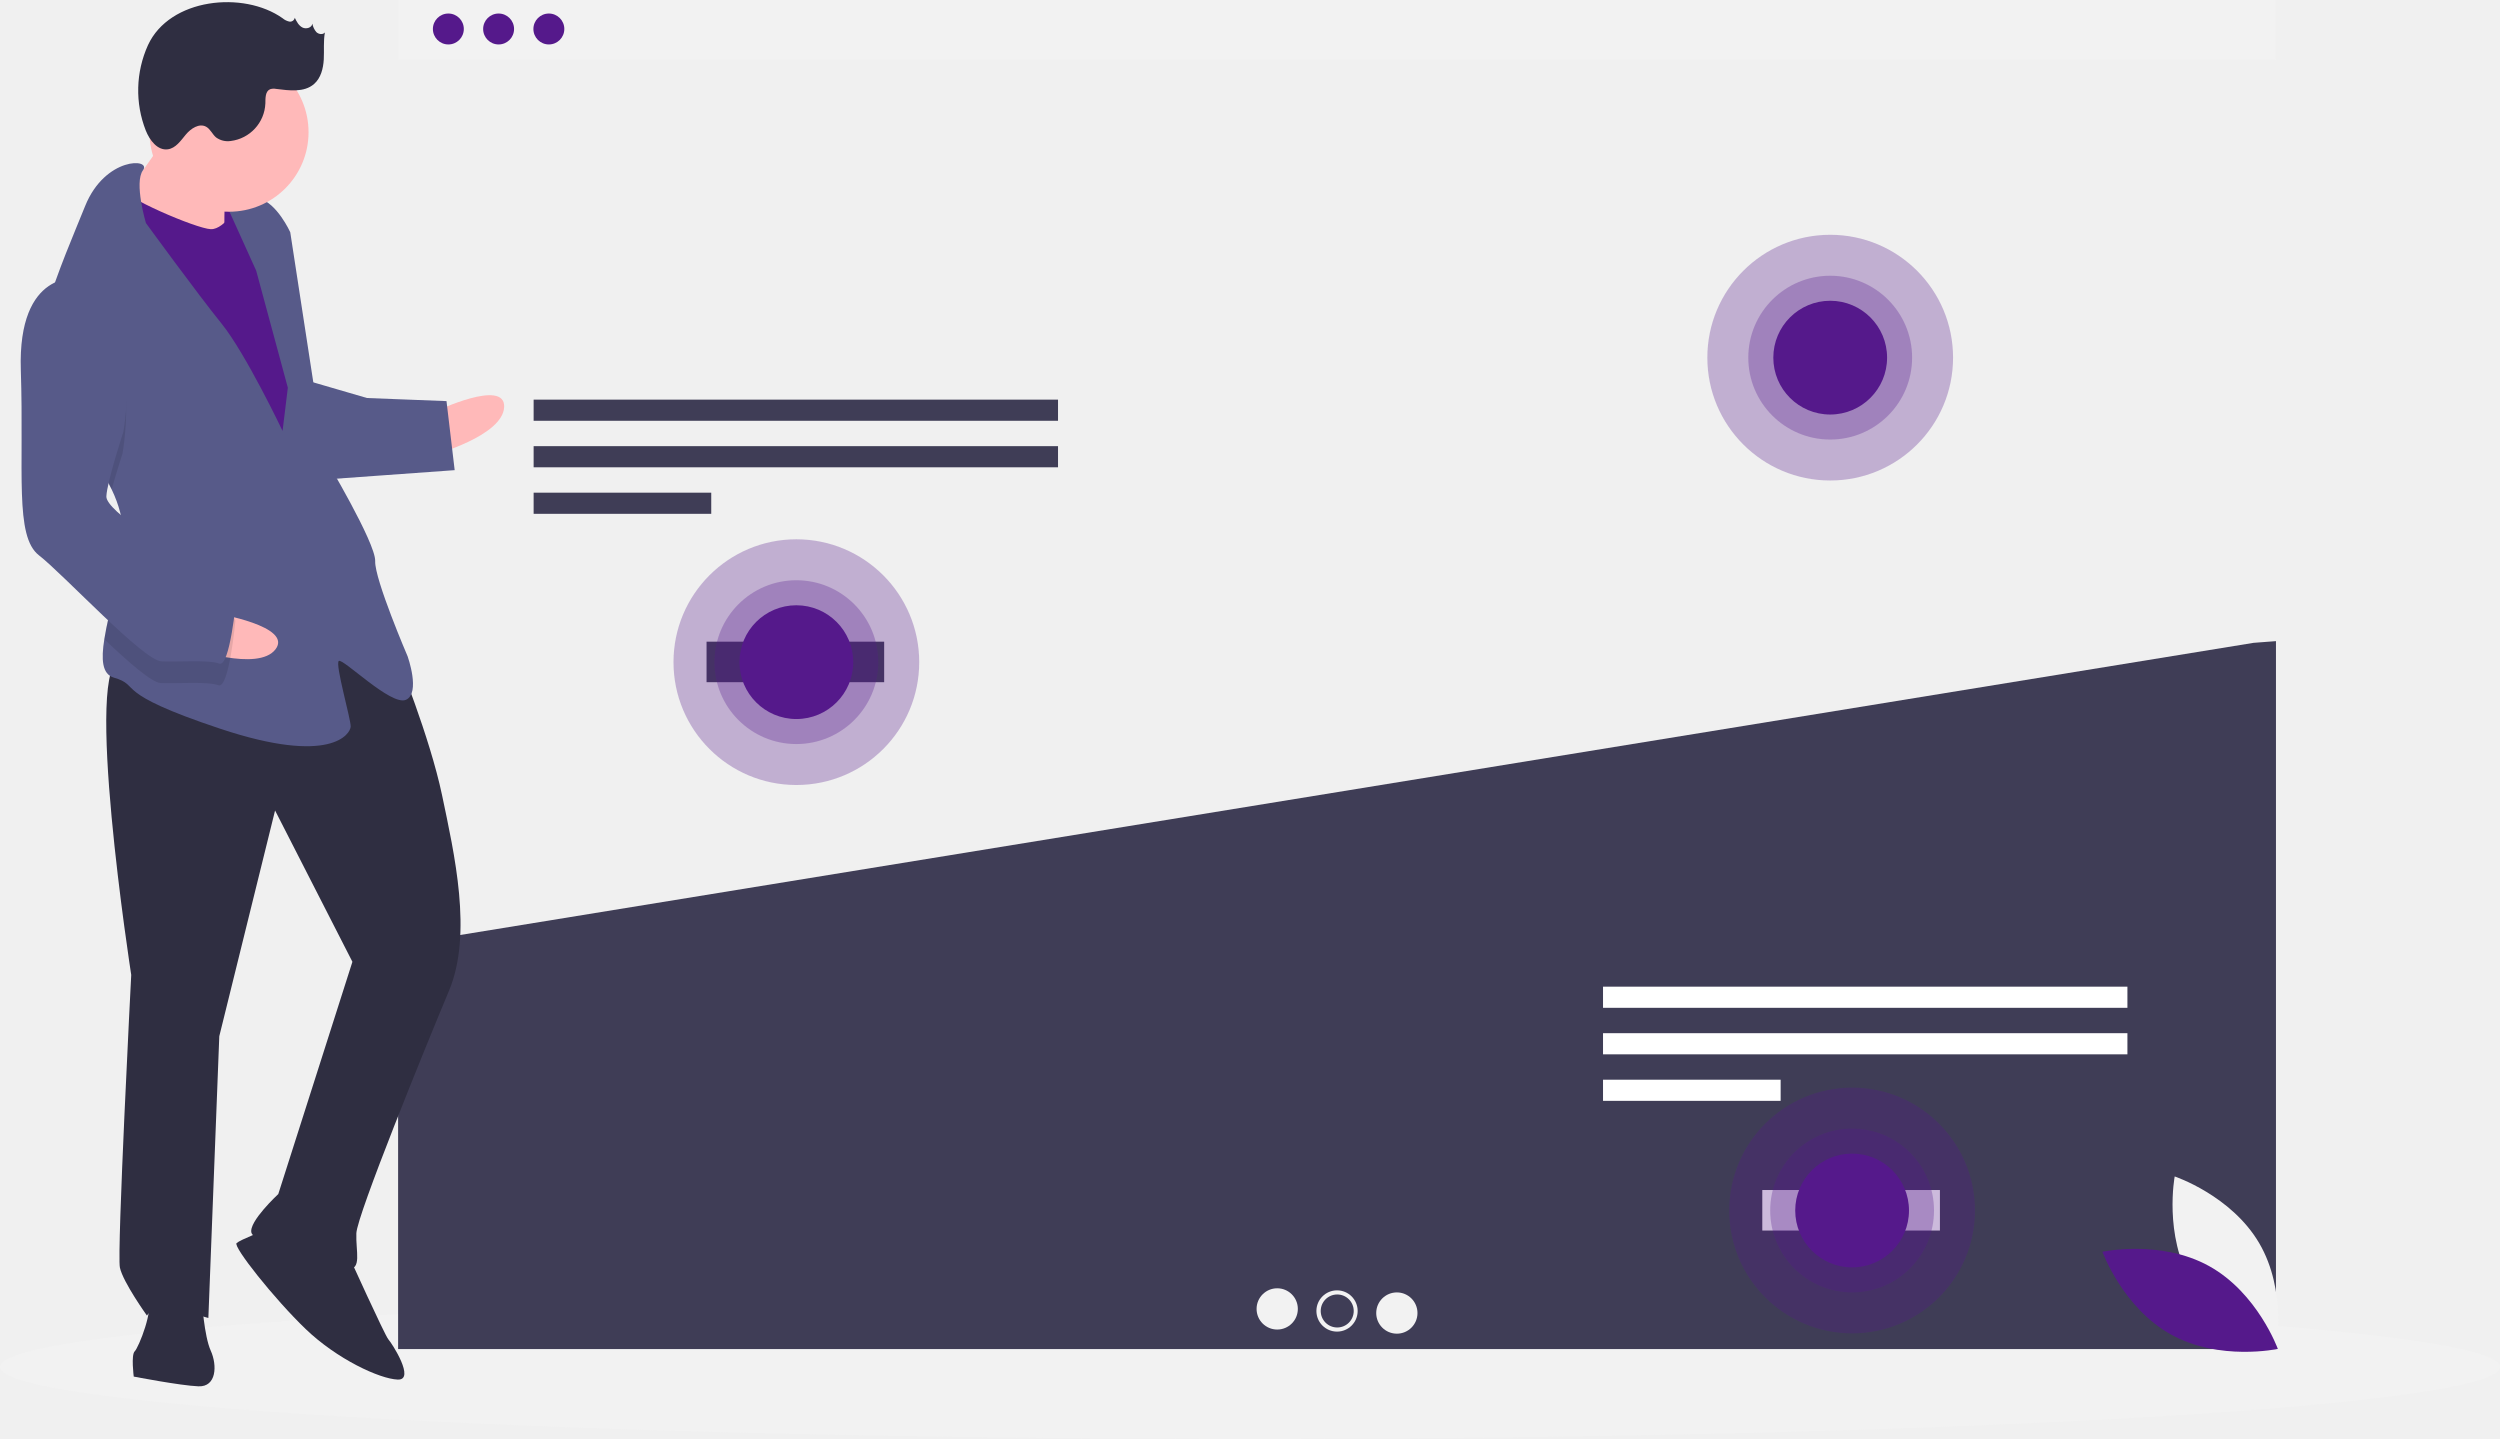
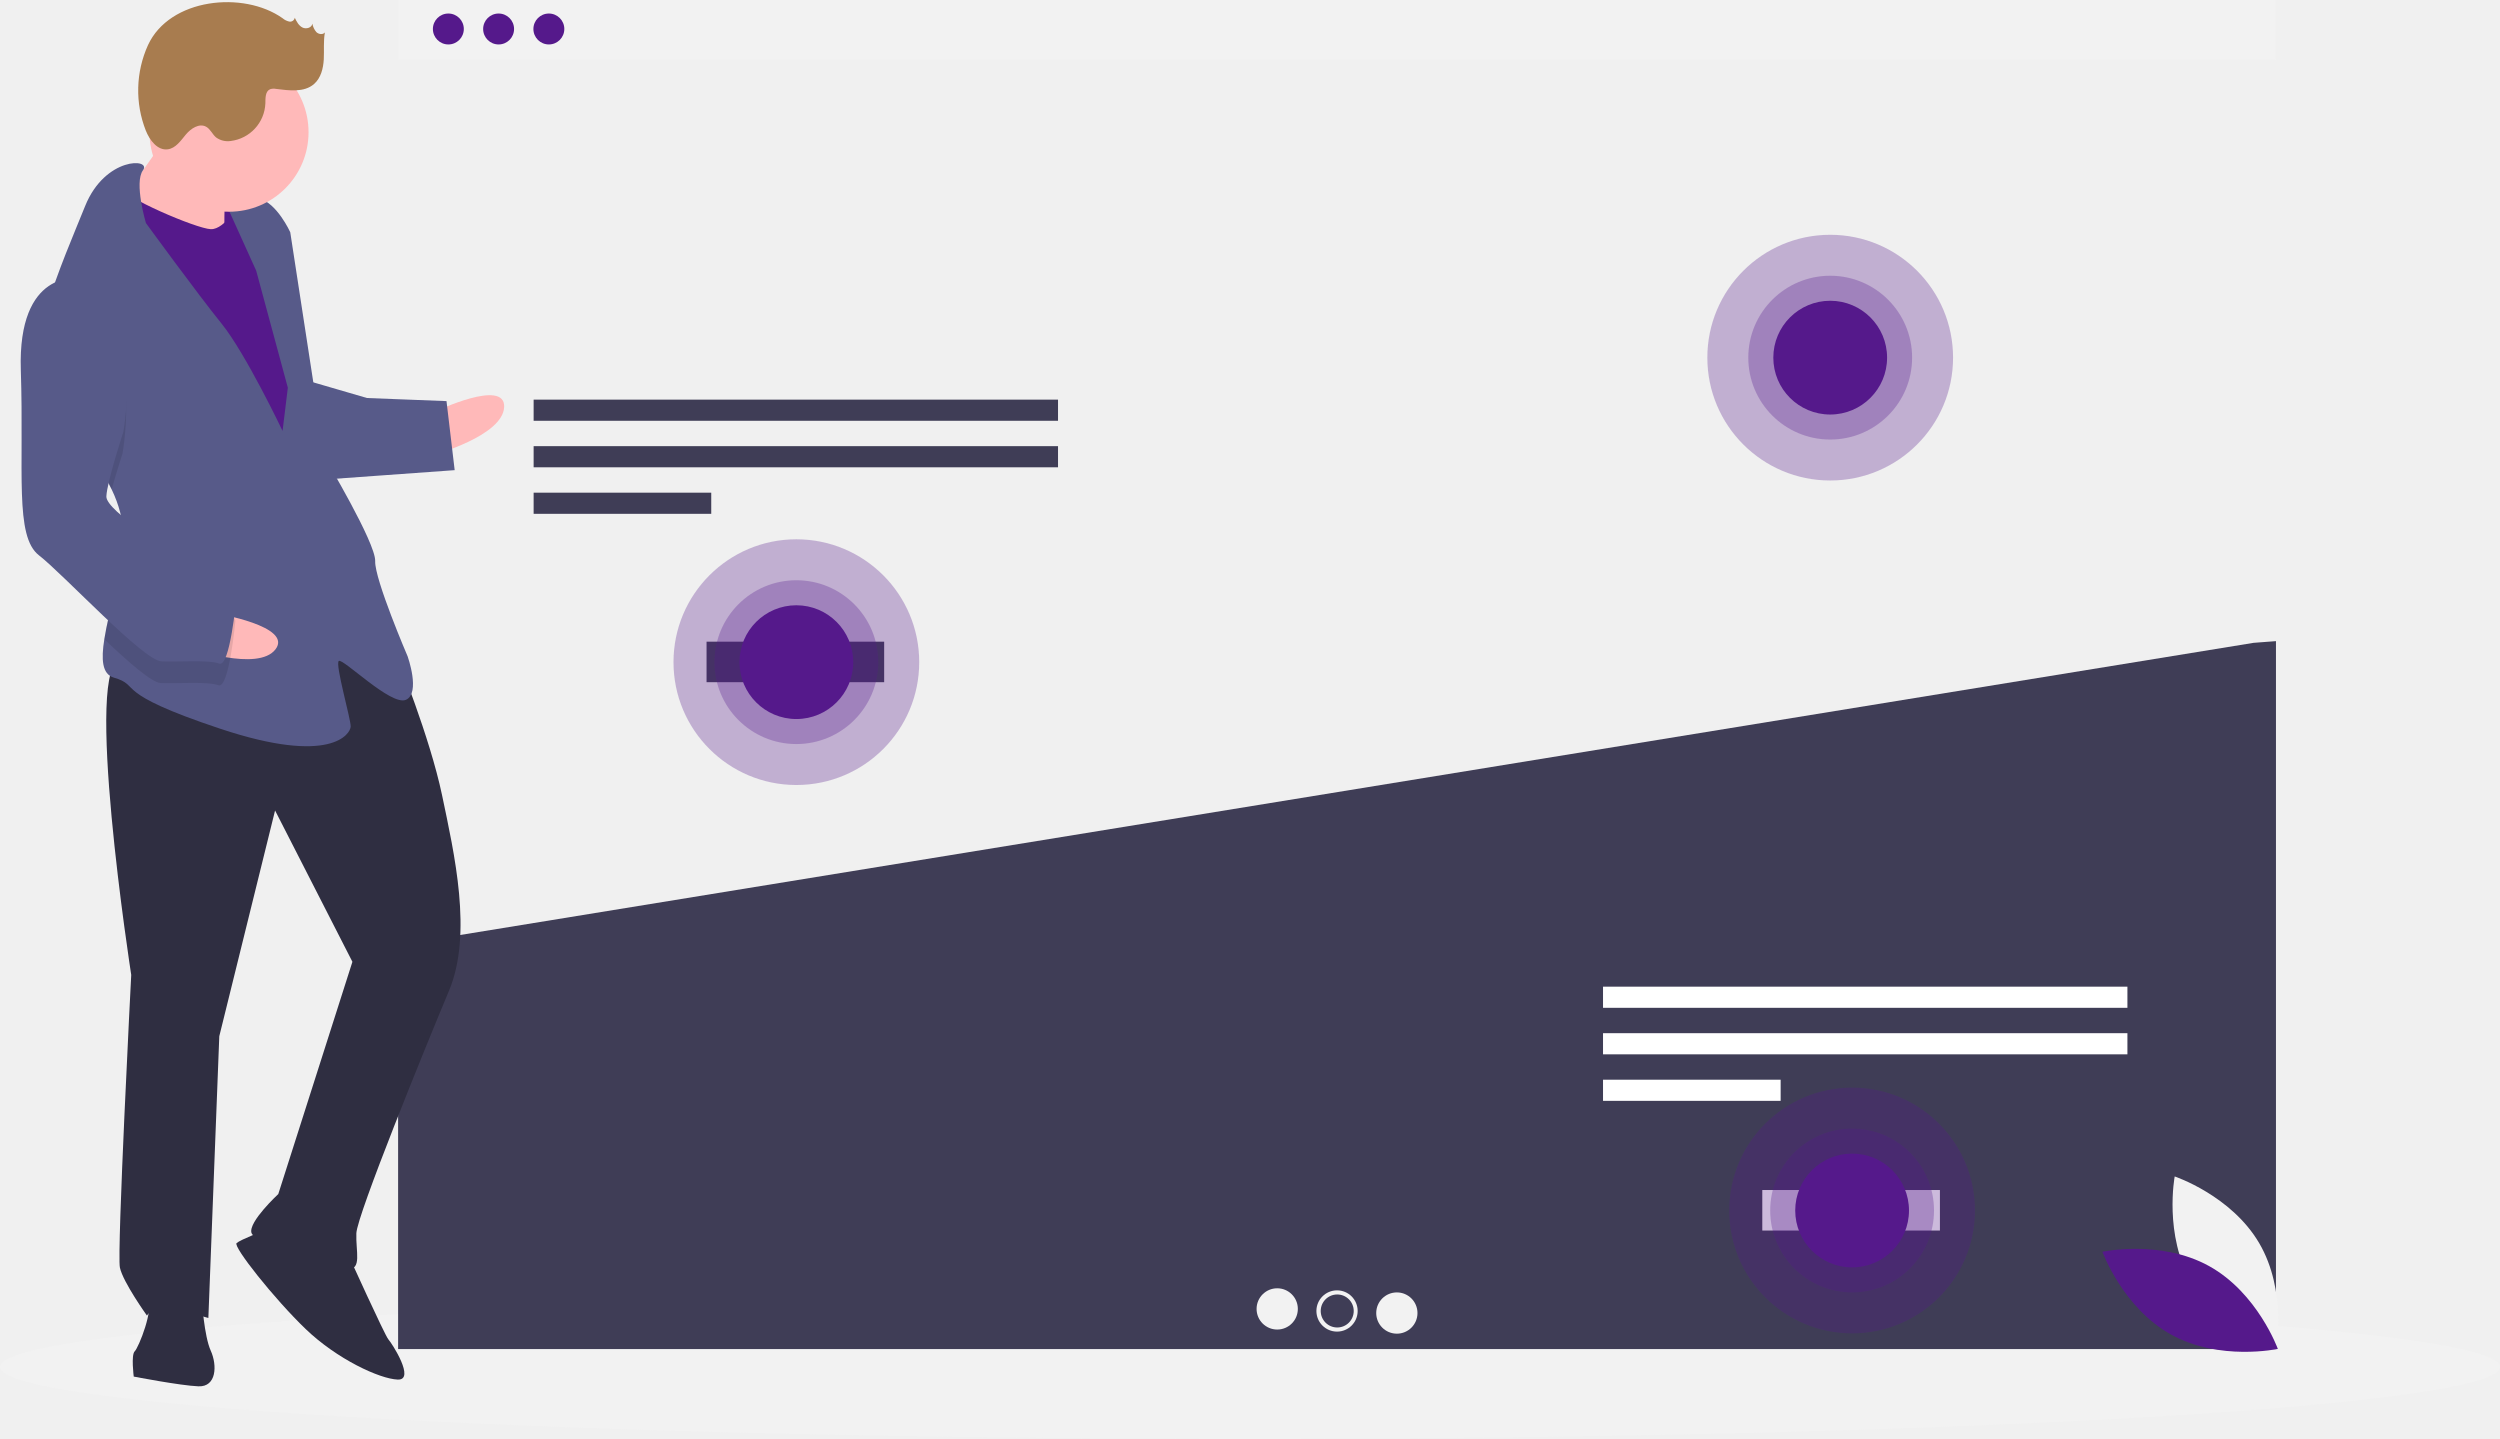
<svg xmlns="http://www.w3.org/2000/svg" id="f0a8f4ba-cc2b-4400-9e08-d246a0bad060" width="1098.75" height="632.37" data-name="Layer 1" viewBox="0 0 1098.75 632.37">
  <ellipse cx="549.375" cy="600.774" fill="#f2f2f2" rx="549.375" ry="31.597" />
  <rect width="825.318" height="26.257" x="174.967" fill="#f2f2f2" />
  <circle cx="197.053" cy="12.741" r="6.795" fill="#55198b" />
  <circle cx="219.138" cy="12.741" r="6.795" fill="#55198b" />
  <circle cx="241.223" cy="12.741" r="6.795" fill="#55198b" />
  <polygon fill="#3f3d56" points="175.552 415.277 174.967 415.779 174.967 592.903 1000.285 592.903 1000.285 281.779 990.449 282.525 175.552 415.277" />
  <rect width="230.47" height="9.293" x="234.529" y="175.641" fill="#3f3d56" />
  <rect width="230.47" height="9.293" x="234.529" y="196.086" fill="#3f3d56" />
  <rect width="78.063" height="9.293" x="234.529" y="216.531" fill="#3f3d56" />
  <rect width="230.47" height="9.293" x="704.529" y="433.641" fill="#fff" />
  <rect width="230.47" height="9.293" x="704.529" y="454.086" fill="#fff" />
  <rect width="78.063" height="9.293" x="704.529" y="474.531" fill="#fff" />
  <circle cx="561.335" cy="575.269" r="9.066" fill="#f2f2f2" />
  <circle cx="587.626" cy="576.176" r="9.066" fill="#f2f2f2" />
  <circle cx="613.917" cy="577.082" r="9.066" fill="#f2f2f2" />
  <circle cx="587.709" cy="576.176" r="7.253" fill="#3f3d56" />
  <rect width="78.063" height="17.81" x="310.529" y="282.014" fill="#3f3d56" />
  <rect width="78.063" height="17.81" x="774.529" y="523.014" fill="#fff" />
  <circle cx="350" cy="291.014" r="54" fill="#55198b" opacity=".3" />
  <circle cx="350" cy="291.014" r="36" fill="#55198b" opacity=".3" />
  <circle cx="350" cy="291.014" r="25" fill="#55198b" />
  <circle cx="804.375" cy="157.185" r="54" fill="#55198b" opacity=".3" />
  <circle cx="804.375" cy="157.185" r="36" fill="#55198b" opacity=".3" />
  <circle cx="804.375" cy="157.185" r="25" fill="#55198b" />
  <circle cx="814" cy="532.014" r="54" fill="#55198b" opacity=".3" />
  <circle cx="814" cy="532.014" r="36" fill="#55198b" opacity=".3" />
  <circle cx="814" cy="532.014" r="25" fill="#55198b" />
  <rect width="22.242" height="28.597" x="141.093" y="215.02" fill="#55198b" transform="translate(244.8029 330.5492) rotate(-177.7793)" />
  <path fill="#ffb9b9" d="M241.915,314.679s30.779-14.706,30.286-2.005-31.025,21.056-31.025,21.056Z" transform="translate(-50.625 -133.8148)" />
  <path fill="#2f2e41" d="M225.028,422.139S239.549,457.681,244.915,483.328s13.536,60.942,3.026,85.974-40.392,98.599-40.7,106.537,2.559,15.999-3.791,15.752-40.907-11.126-42.31-15.95,11.79-17.032,11.79-17.032l32.577-102.082L171.518,490.021l-24.516,99.215-4.802,123.828s-23.567-7.274-26.988-1.047c0,0-10.559-14.719-11.9-21.131s4.987-128.591,4.987-128.591-21.632-139.163-4.169-138.486S189.992,382.622,225.028,422.139Z" transform="translate(-50.625 -133.8148)" />
  <path fill="#2f2e41" d="M203.696,685.241s16.109,35.603,17.635,37.252,12.023,17.955,4.085,17.648-26.68-8.984-40.476-22.239-31.984-36.219-30.335-37.745,12.947-5.858,12.947-5.858Z" transform="translate(-50.625 -133.8148)" />
  <path fill="#2f2e41" d="M139.333,705.004s.972,15.937,3.901,22.41,2.559,15.999-5.378,15.691-28.453-4.283-28.453-4.283-1.218-9.587.431-11.113,8.676-18.743,5.686-23.628S139.333,705.004,139.333,705.004Z" transform="translate(-50.625 -133.8148)" />
  <path fill="#ffb9b9" d="M127.589,187.821s-16.922,26.373-23.518,32.477,11.962,19.543,11.962,19.543l33.215,4.468s-.418-30.225,1.293-33.338S127.589,187.821,127.589,187.821Z" transform="translate(-50.625 -133.8148)" />
  <path fill="#55198b" d="M156.46,222.329s-6.843,12.454-13.193,12.208-39.196-14.239-40.599-19.064-10.88,34.557-10.88,34.557L172.16,391.471l19.605-13.549-9.499-83.045-7.802-44.821Z" transform="translate(-50.625 -133.8148)" />
  <path fill="#575a89" d="M99.704,348.913c3.206,6.707,5.208,13.7,4.931,20.86-.012.318-.025.635-.053.952-.761,14.693-6.173,31.686-8.115,44.044-1.409,8.865-1.008,15.336,4.18,16.856,12.577,3.668-1.834,6.289,46.826,22.485s57.152,2.216,57.275-.959-6.891-27.296-5.242-28.822,23.074,19.974,29.548,17.045.739-19.051.739-19.051-14.583-33.954-14.275-41.892-22.089-45.375-22.089-45.375L178.193,235.891s-5.858-12.947-13.734-14.842-14.411,2.621-14.411,2.621L163.228,252.8l13.905,51.417-2.326,18.989s-16.17-34.016-26.791-47.147-33.264-44.218-33.264-44.218-5.286-17.837-1.296-23.168c3.991-5.346-16.647-6.147-25.446,15.771-4.664,11.616-12.236,28.939-16.979,45.068-4.227,14.289-6.223,27.646-2.036,35.281C75.396,316.457,91.496,331.789,99.704,348.913Z" transform="translate(-50.625 -133.8148)" />
  <path d="M68.996,304.794c6.4,11.664,22.5,26.995,30.708,44.119,2.144-7.723,4.759-15.715,4.759-15.715s10.031-53.669-19.64-67.539a19.858,19.858,0,0,0-13.791,3.853C66.805,283.801,64.808,297.159,68.996,304.794Z" opacity=".1" transform="translate(-50.625 -133.8148)" />
  <path fill="#575a89" d="M186.782,301.411l25.154,7.335,34.926,1.354,3.593,30.348L193.057,344.583S178.721,304.279,186.782,301.411Z" transform="translate(-50.625 -133.8148)" />
  <path fill="#ffb9b9" d="M145.764,403.451s33.652,5.583,25.971,15.71-37.492-.52-37.492-.52Z" transform="translate(-50.625 -133.8148)" />
  <path d="M104.581,370.725c-.761,14.693-6.173,31.686-8.115,44.044,10.72,10.146,20.914,19.095,24.756,19.244,7.938.308,20.7-.787,25.401.985s7.458-28.33,7.458-28.33-2.806-9.648-15.321-14.904C130.312,388.21,114.119,378.567,104.581,370.725Z" opacity=".1" transform="translate(-50.625 -133.8148)" />
  <path fill="#575a89" d="M85.192,256.134s-26.865-4.222-25.414,40.353-2.832,73.027,7.973,81.396,45.903,46.298,53.84,46.606,20.7-.787,25.401.985,7.458-28.33,7.458-28.33S151.645,387.495,139.129,382.24s-42.002-23.888-41.756-30.238,7.458-28.33,7.458-28.33S114.863,270.004,85.192,256.134Z" transform="translate(-50.625 -133.8148)" />
  <circle cx="100.654" cy="58.105" r="34.952" fill="#ffb9b9" />
-   <path fill="#2f2e41" d="M174.814,141.823a6.749,6.749,0,0,0,2.939,1.475,2.097,2.097,0,0,0,2.43-1.683c.8,1.658,1.702,3.426,3.335,4.277s4.157.137,4.393-1.689a7.706,7.706,0,0,0,1.774,3.744c1.013.966,2.85,1.21,3.734.125-.715,3.907-.274,7.926-.498,11.892s-1.282,8.17-4.278,10.778c-4.37,3.803-10.941,2.865-16.689,2.144a5.066,5.066,0,0,0-2.615.143c-2.152.917-2.055,3.913-2.084,6.252a17.373,17.373,0,0,1-15.212,16.497,8.709,8.709,0,0,1-6.472-1.58c-1.632-1.383-2.466-3.638-4.336-4.677-3.042-1.69-6.732.775-8.956,3.452s-4.416,5.969-7.862,6.459c-4.557.648-8.028-3.996-9.73-8.272a48.223,48.223,0,0,1,.958-37.47C125.158,132.949,157.661,129.669,174.814,141.823Z" transform="translate(-50.625 -133.8148)" />
+   <path fill="#a87c4f" d="M174.814,141.823a6.749,6.749,0,0,0,2.939,1.475,2.097,2.097,0,0,0,2.43-1.683c.8,1.658,1.702,3.426,3.335,4.277s4.157.137,4.393-1.689a7.706,7.706,0,0,0,1.774,3.744c1.013.966,2.85,1.21,3.734.125-.715,3.907-.274,7.926-.498,11.892s-1.282,8.17-4.278,10.778c-4.37,3.803-10.941,2.865-16.689,2.144a5.066,5.066,0,0,0-2.615.143c-2.152.917-2.055,3.913-2.084,6.252a17.373,17.373,0,0,1-15.212,16.497,8.709,8.709,0,0,1-6.472-1.58c-1.632-1.383-2.466-3.638-4.336-4.677-3.042-1.69-6.732.775-8.956,3.452s-4.416,5.969-7.862,6.459c-4.557.648-8.028-3.996-9.73-8.272a48.223,48.223,0,0,1,.958-37.47C125.158,132.949,157.661,129.669,174.814,141.823Z" transform="translate(-50.625 -133.8148)" />
  <path fill="#f2f2f2" d="M1013.847,697.584c12.31,20.992,37.136,29.304,37.136,29.304s4.869-25.724-7.441-46.717-37.136-29.304-37.136-29.304S1001.538,676.592,1013.847,697.584Z" transform="translate(-50.625 -133.8148)" />
  <path fill="#55198b" d="M1021.529,690.258c21.288,11.791,30.207,36.406,30.207,36.406s-25.597,5.499-46.885-6.292-30.207-36.406-30.207-36.406S1000.24,678.467,1021.529,690.258Z" transform="translate(-50.625 -133.8148)" />
</svg>
